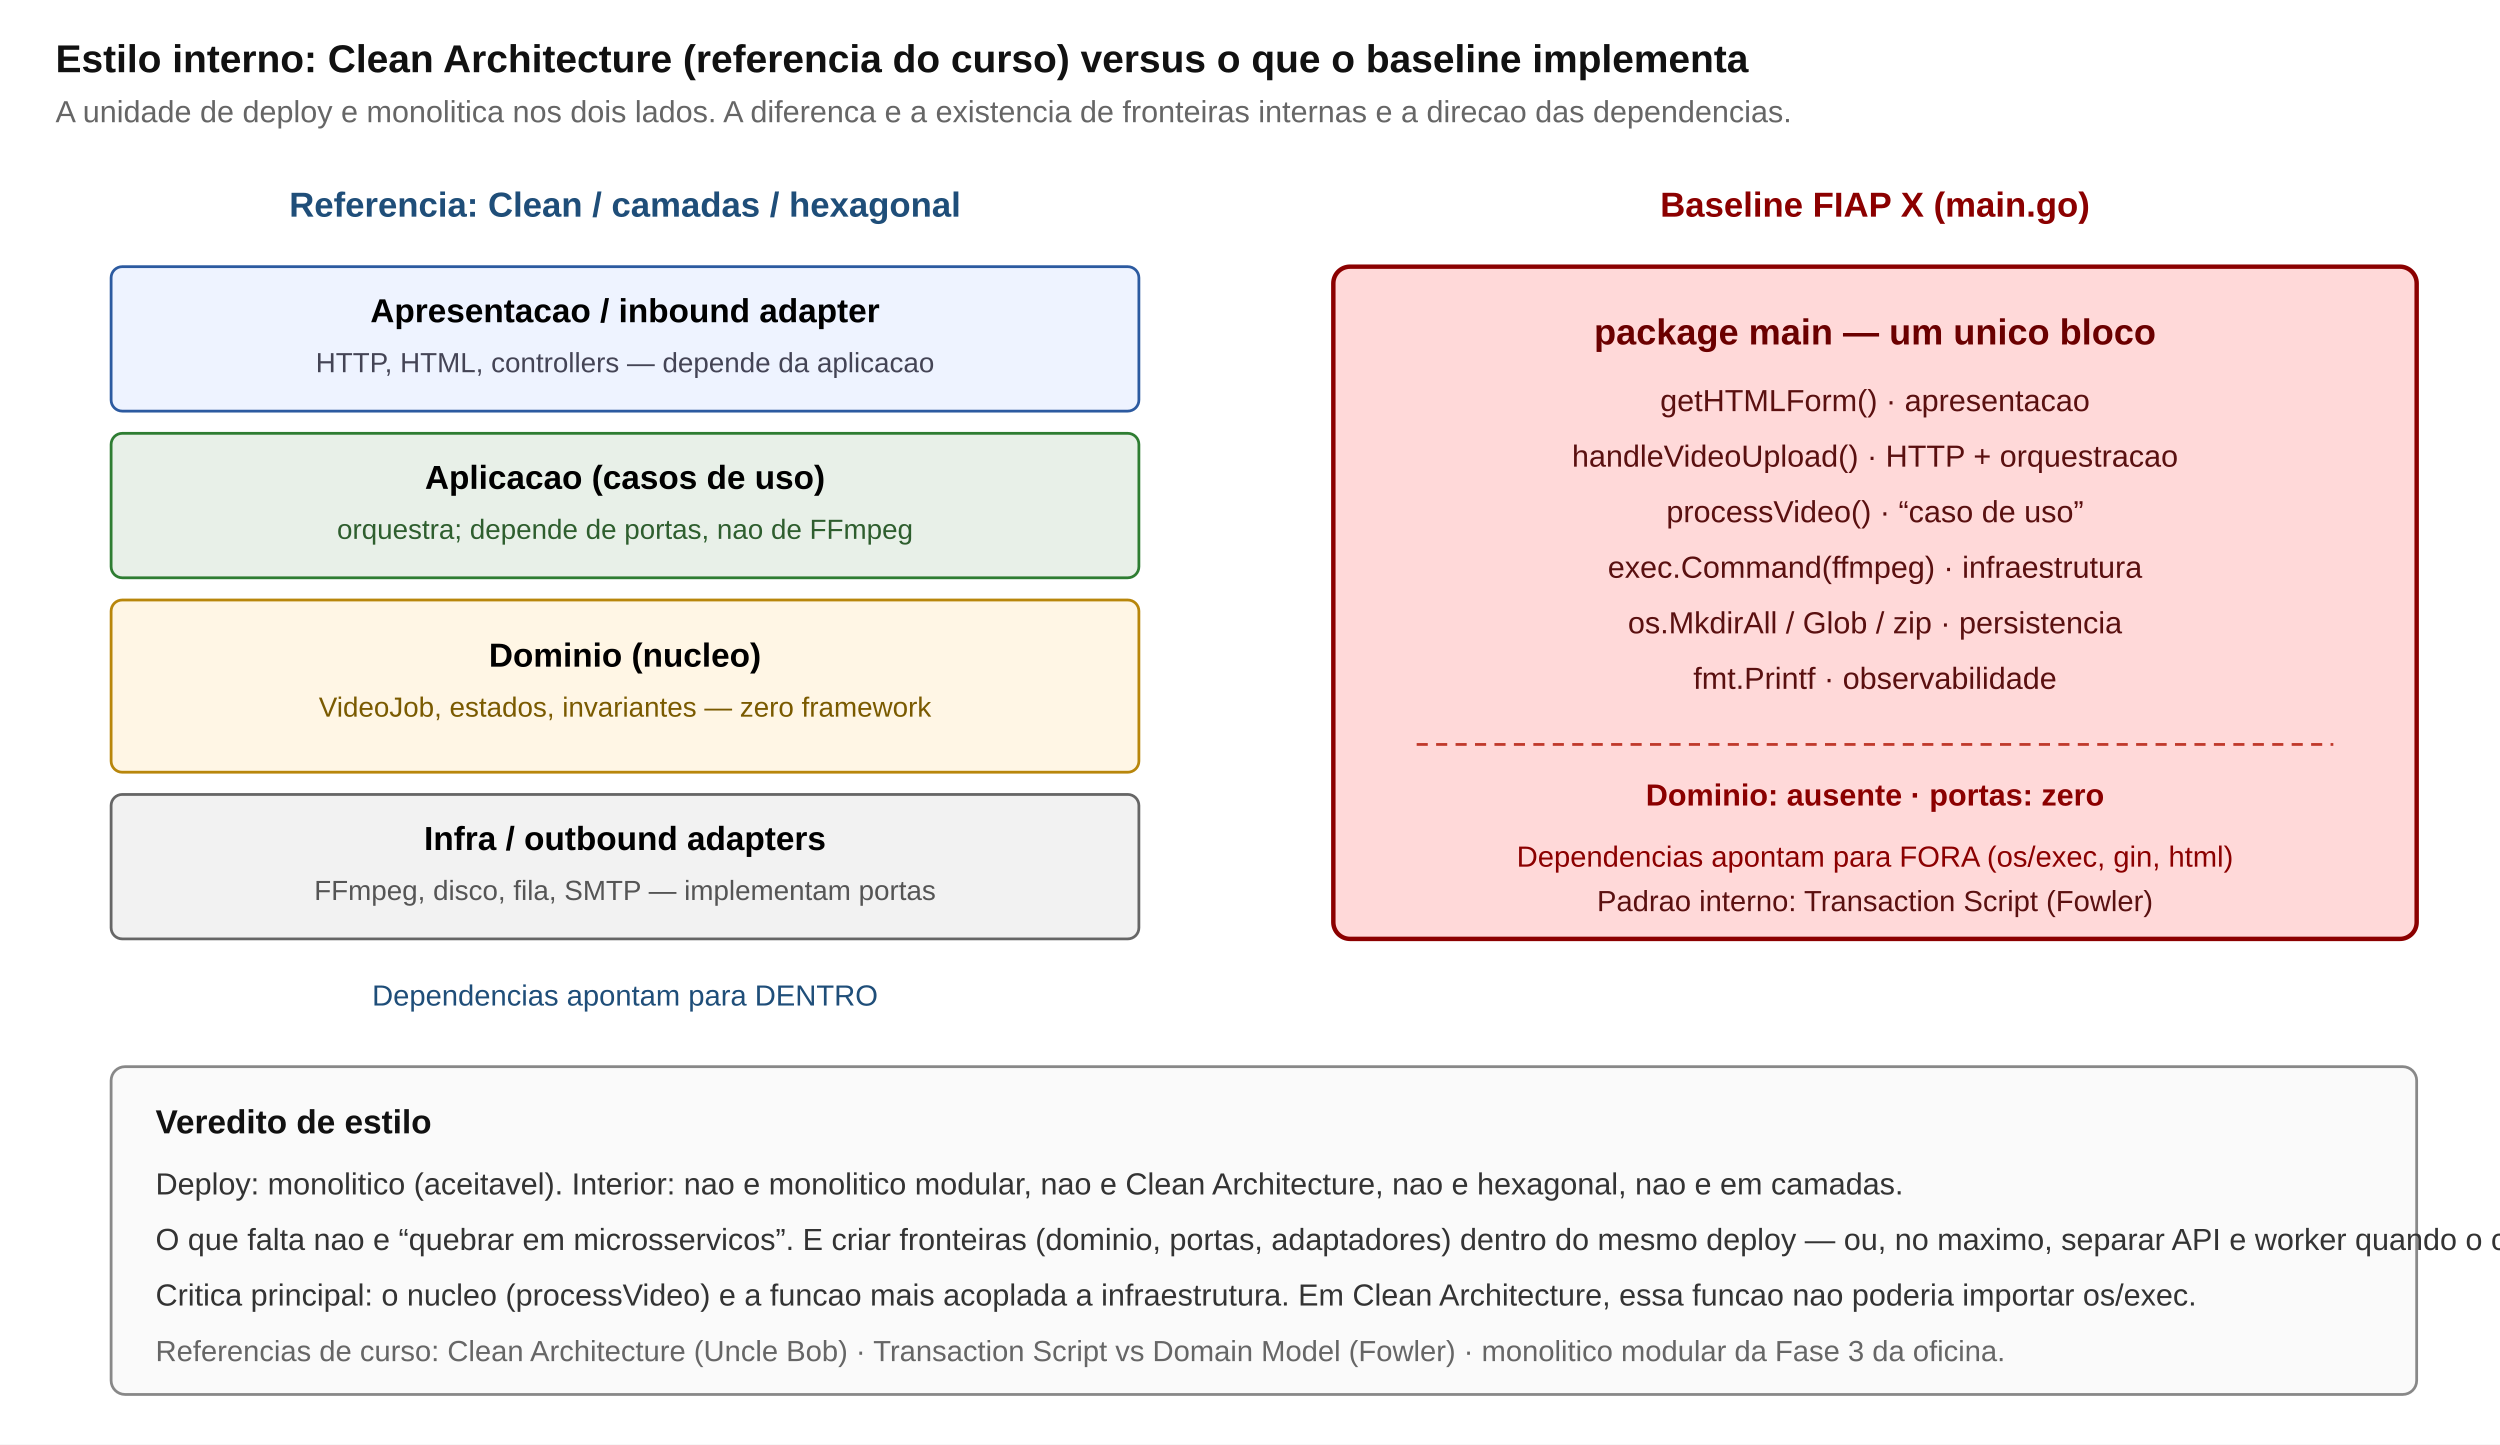
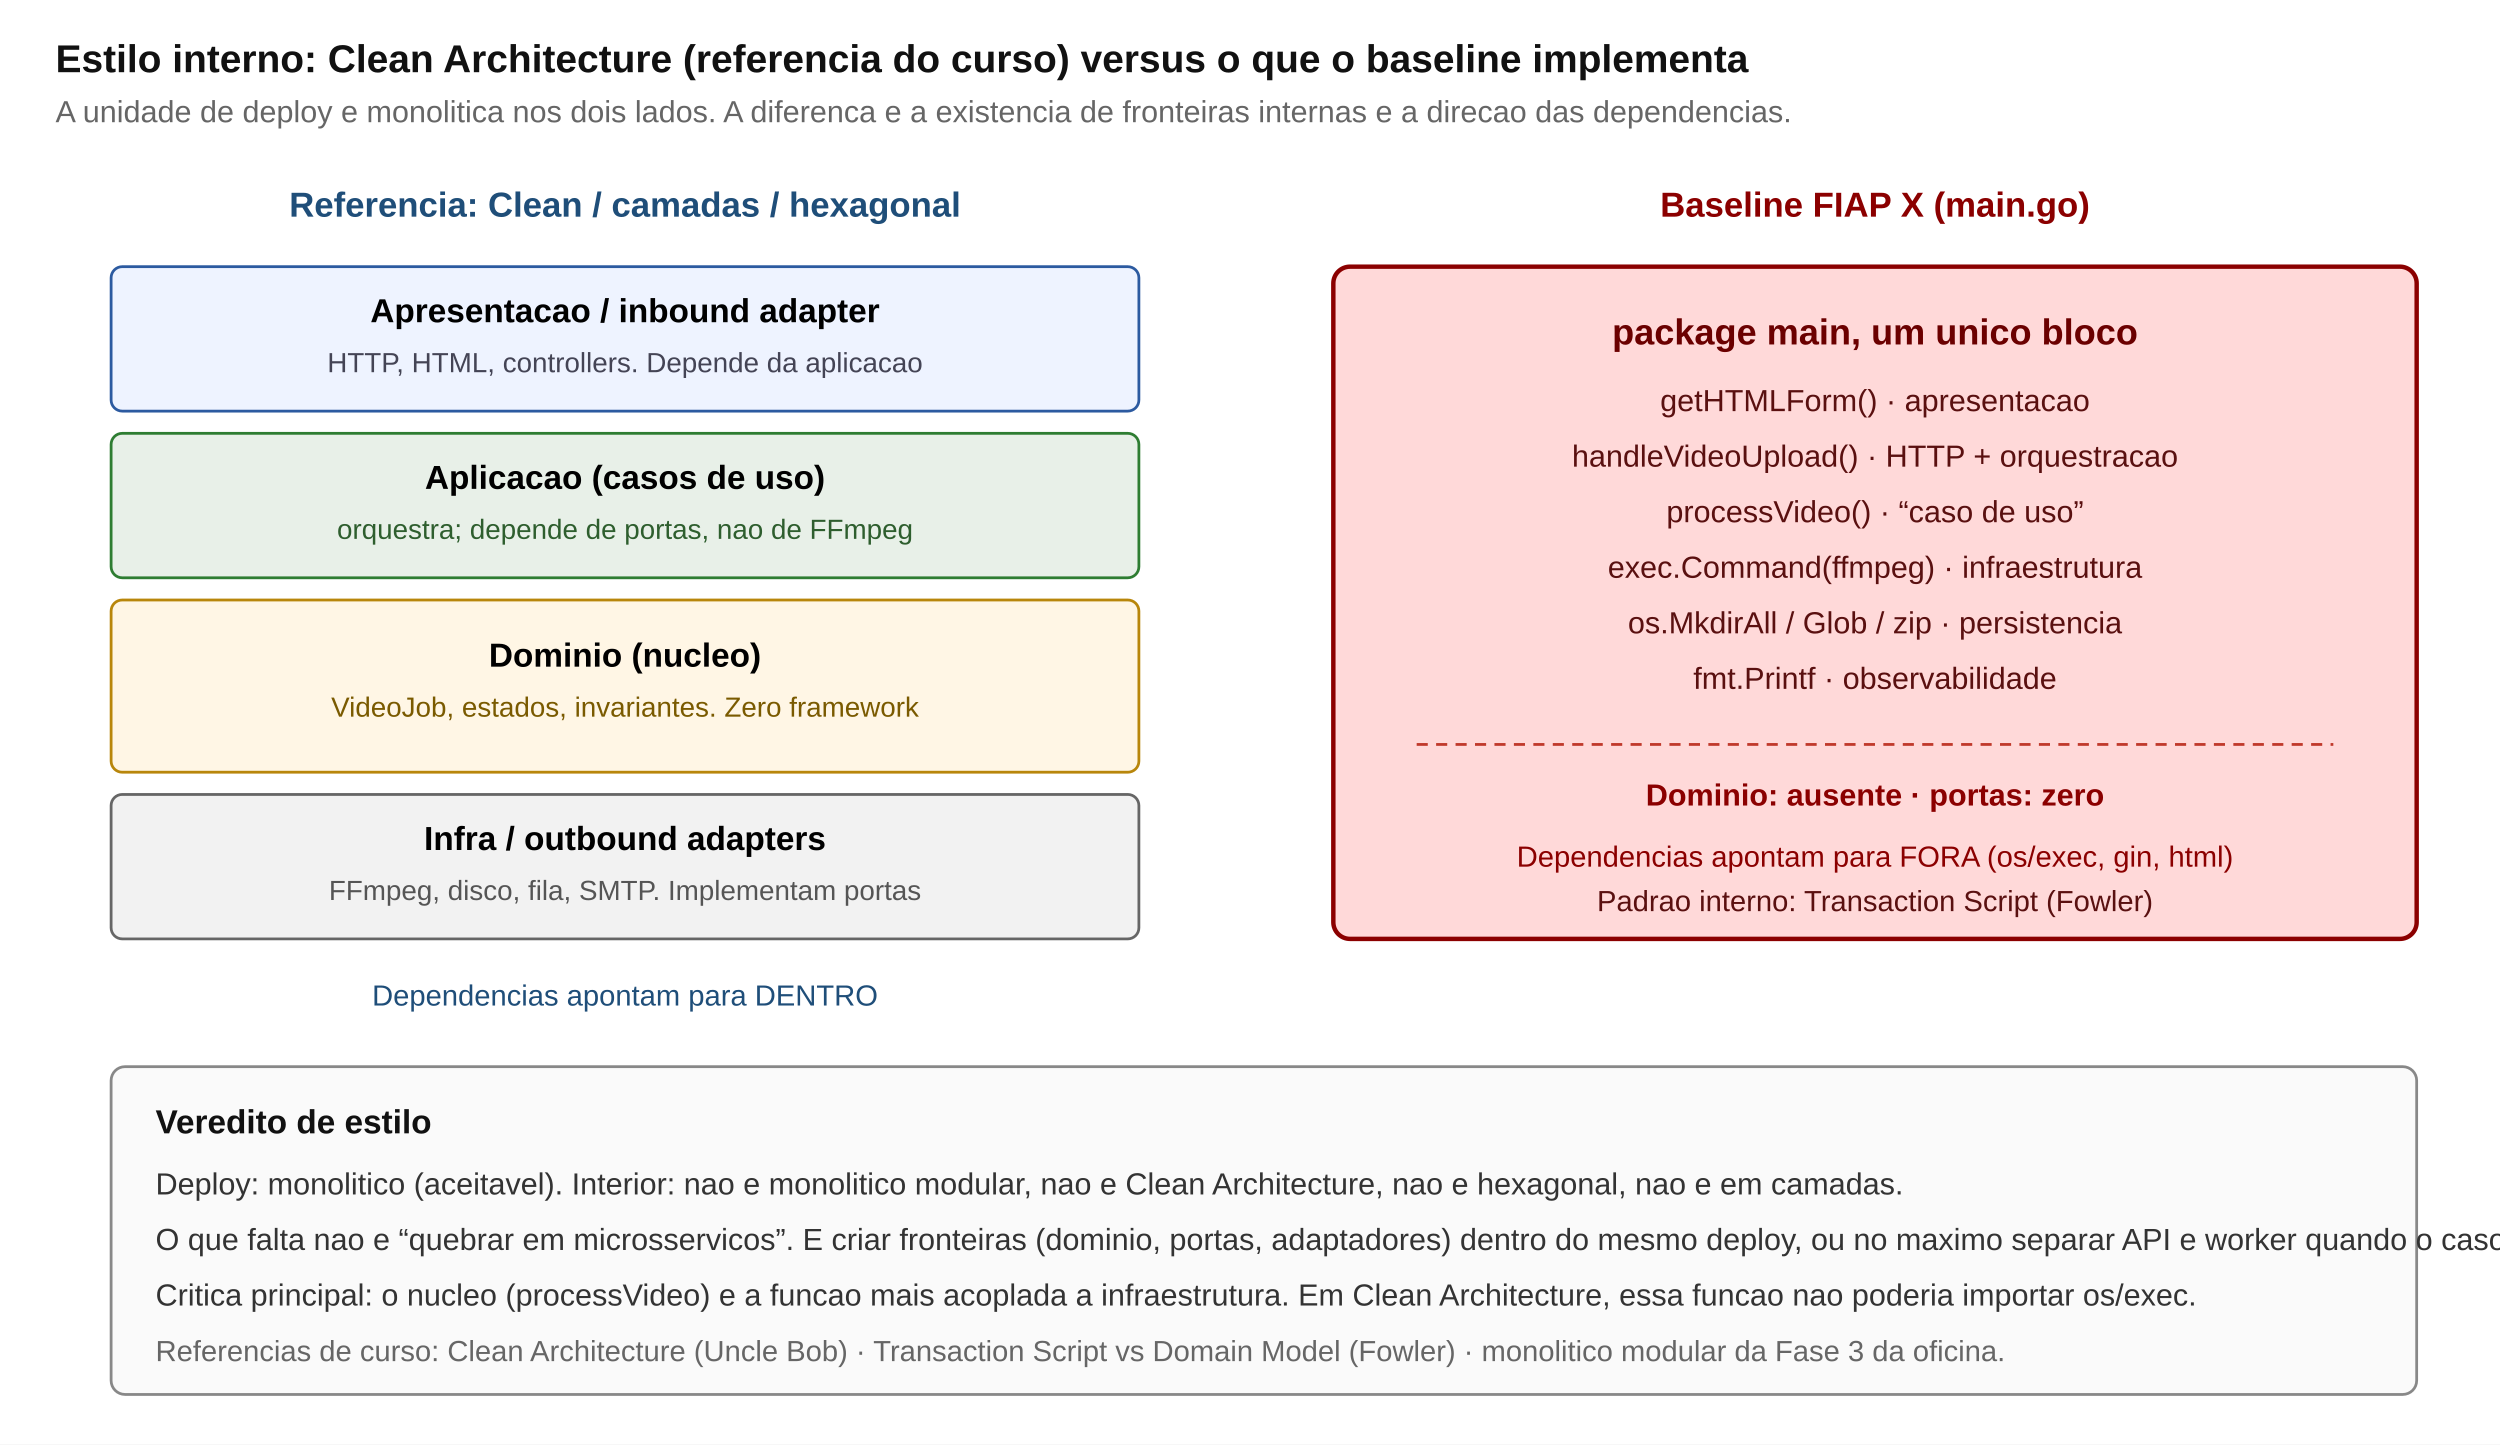
<svg xmlns="http://www.w3.org/2000/svg" viewBox="0 0 900 520" width="900" height="520" font-family="Segoe UI, Calibri, Arial, sans-serif">
  <rect width="900" height="520" fill="#ffffff" />
  <text x="20" y="26" font-size="14" font-weight="700" fill="#111">Estilo interno: Clean Architecture (referencia do curso) versus o que o baseline implementa</text>
  <text x="20" y="44" font-size="11" fill="#666">A unidade de deploy e monolitica nos dois lados. A diferenca e a existencia de fronteiras internas e a direcao das dependencias.</text>
  <text x="225" y="78" font-size="12.5" font-weight="700" text-anchor="middle" fill="#1f4e79">Referencia: Clean / camadas / hexagonal</text>
  <text x="675" y="78" font-size="12.5" font-weight="700" text-anchor="middle" fill="#8b0000">Baseline FIAP X (main.go)</text>
  <rect x="40" y="96" width="370" height="52" rx="4" fill="#eef3ff" stroke="#2c5aa0" />
  <text x="225" y="116" font-size="12" font-weight="600" text-anchor="middle">Apresentacao / inbound adapter</text>
-   <text x="225" y="134" font-size="10" text-anchor="middle" fill="#445">HTTP, HTML, controllers — depende da aplicacao</text>
+   <text x="225" y="134" font-size="10" text-anchor="middle" fill="#445">HTTP, HTML, controllers. Depende da aplicacao</text>
  <rect x="40" y="156" width="370" height="52" rx="4" fill="#e8f0e8" stroke="#2e7d32" />
  <text x="225" y="176" font-size="12" font-weight="600" text-anchor="middle">Aplicacao (casos de uso)</text>
  <text x="225" y="194" font-size="10" text-anchor="middle" fill="#2e5e2e">orquestra; depende de portas, nao de FFmpeg</text>
  <rect x="40" y="216" width="370" height="62" rx="4" fill="#fff6e5" stroke="#b8860b" />
  <text x="225" y="240" font-size="12" font-weight="600" text-anchor="middle">Dominio (nucleo)</text>
-   <text x="225" y="258" font-size="10" text-anchor="middle" fill="#7a5a00">VideoJob, estados, invariantes — zero framework</text>
+   <text x="225" y="258" font-size="10" text-anchor="middle" fill="#7a5a00">VideoJob, estados, invariantes. Zero framework</text>
  <rect x="40" y="286" width="370" height="52" rx="4" fill="#f2f2f2" stroke="#666" />
  <text x="225" y="306" font-size="12" font-weight="600" text-anchor="middle">Infra / outbound adapters</text>
-   <text x="225" y="324" font-size="10" text-anchor="middle" fill="#555">FFmpeg, disco, fila, SMTP — implementam portas</text>
+   <text x="225" y="324" font-size="10" text-anchor="middle" fill="#555">FFmpeg, disco, fila, SMTP. Implementam portas</text>
  <text x="225" y="362" font-size="10.5" text-anchor="middle" fill="#1f4e79">Dependencias apontam para DENTRO</text>
  <rect x="480" y="96" width="390" height="242" rx="6" fill="#ffd9d9" stroke="#8b0000" stroke-width="1.6" />
-   <text x="675" y="124" font-size="13" font-weight="700" text-anchor="middle" fill="#6b0000">package main — um unico bloco</text>
+   <text x="675" y="124" font-size="13" font-weight="700" text-anchor="middle" fill="#6b0000">package main, um unico bloco</text>
  <text x="675" y="148" font-size="11" text-anchor="middle" fill="#5a1010">getHTMLForm()  ·  apresentacao</text>
  <text x="675" y="168" font-size="11" text-anchor="middle" fill="#5a1010">handleVideoUpload()  ·  HTTP + orquestracao</text>
  <text x="675" y="188" font-size="11" text-anchor="middle" fill="#5a1010">processVideo()  ·  “caso de uso”</text>
  <text x="675" y="208" font-size="11" text-anchor="middle" fill="#5a1010">exec.Command(ffmpeg)  ·  infraestrutura</text>
  <text x="675" y="228" font-size="11" text-anchor="middle" fill="#5a1010">os.MkdirAll / Glob / zip  ·  persistencia</text>
  <text x="675" y="248" font-size="11" text-anchor="middle" fill="#5a1010">fmt.Printf  ·  observabilidade</text>
  <line x1="510" y1="268" x2="840" y2="268" stroke="#c0392b" stroke-dasharray="4 3" />
  <text x="675" y="290" font-size="11" font-weight="600" text-anchor="middle" fill="#8b0000">Dominio: ausente  ·  portas: zero</text>
  <text x="675" y="312" font-size="10.5" text-anchor="middle" fill="#8b0000">Dependencias apontam para FORA (os/exec, gin, html)</text>
  <text x="675" y="328" font-size="10.5" text-anchor="middle" fill="#5a1010">Padrao interno: Transaction Script (Fowler)</text>
  <rect x="40" y="384" width="830" height="118" rx="5" fill="#fafafa" stroke="#888" />
  <text x="56" y="408" font-size="12" font-weight="700" fill="#111">Veredito de estilo</text>
  <text x="56" y="430" font-size="11" fill="#333">Deploy: monolitico (aceitavel). Interior: nao e monolitico modular, nao e Clean Architecture, nao e hexagonal, nao e em camadas.</text>
-   <text x="56" y="450" font-size="11" fill="#333">O que falta nao e “quebrar em microsservicos”. E criar fronteiras (dominio, portas, adaptadores) dentro do mesmo deploy — ou, no maximo, separar API e worker quando o caso de uso ja estiver isolado.</text>
+   <text x="56" y="450" font-size="11" fill="#333">O que falta nao e “quebrar em microsservicos”. E criar fronteiras (dominio, portas, adaptadores) dentro do mesmo deploy, ou no maximo separar API e worker quando o caso de uso ja estiver isolado.</text>
  <text x="56" y="470" font-size="11" fill="#333">Critica principal: o nucleo (processVideo) e a funcao mais acoplada a infraestrutura. Em Clean Architecture, essa funcao nao poderia importar os/exec.</text>
  <text x="56" y="490" font-size="10.5" fill="#666">Referencias de curso: Clean Architecture (Uncle Bob) · Transaction Script vs Domain Model (Fowler) · monolitico modular da Fase 3 da oficina.</text>
</svg>
